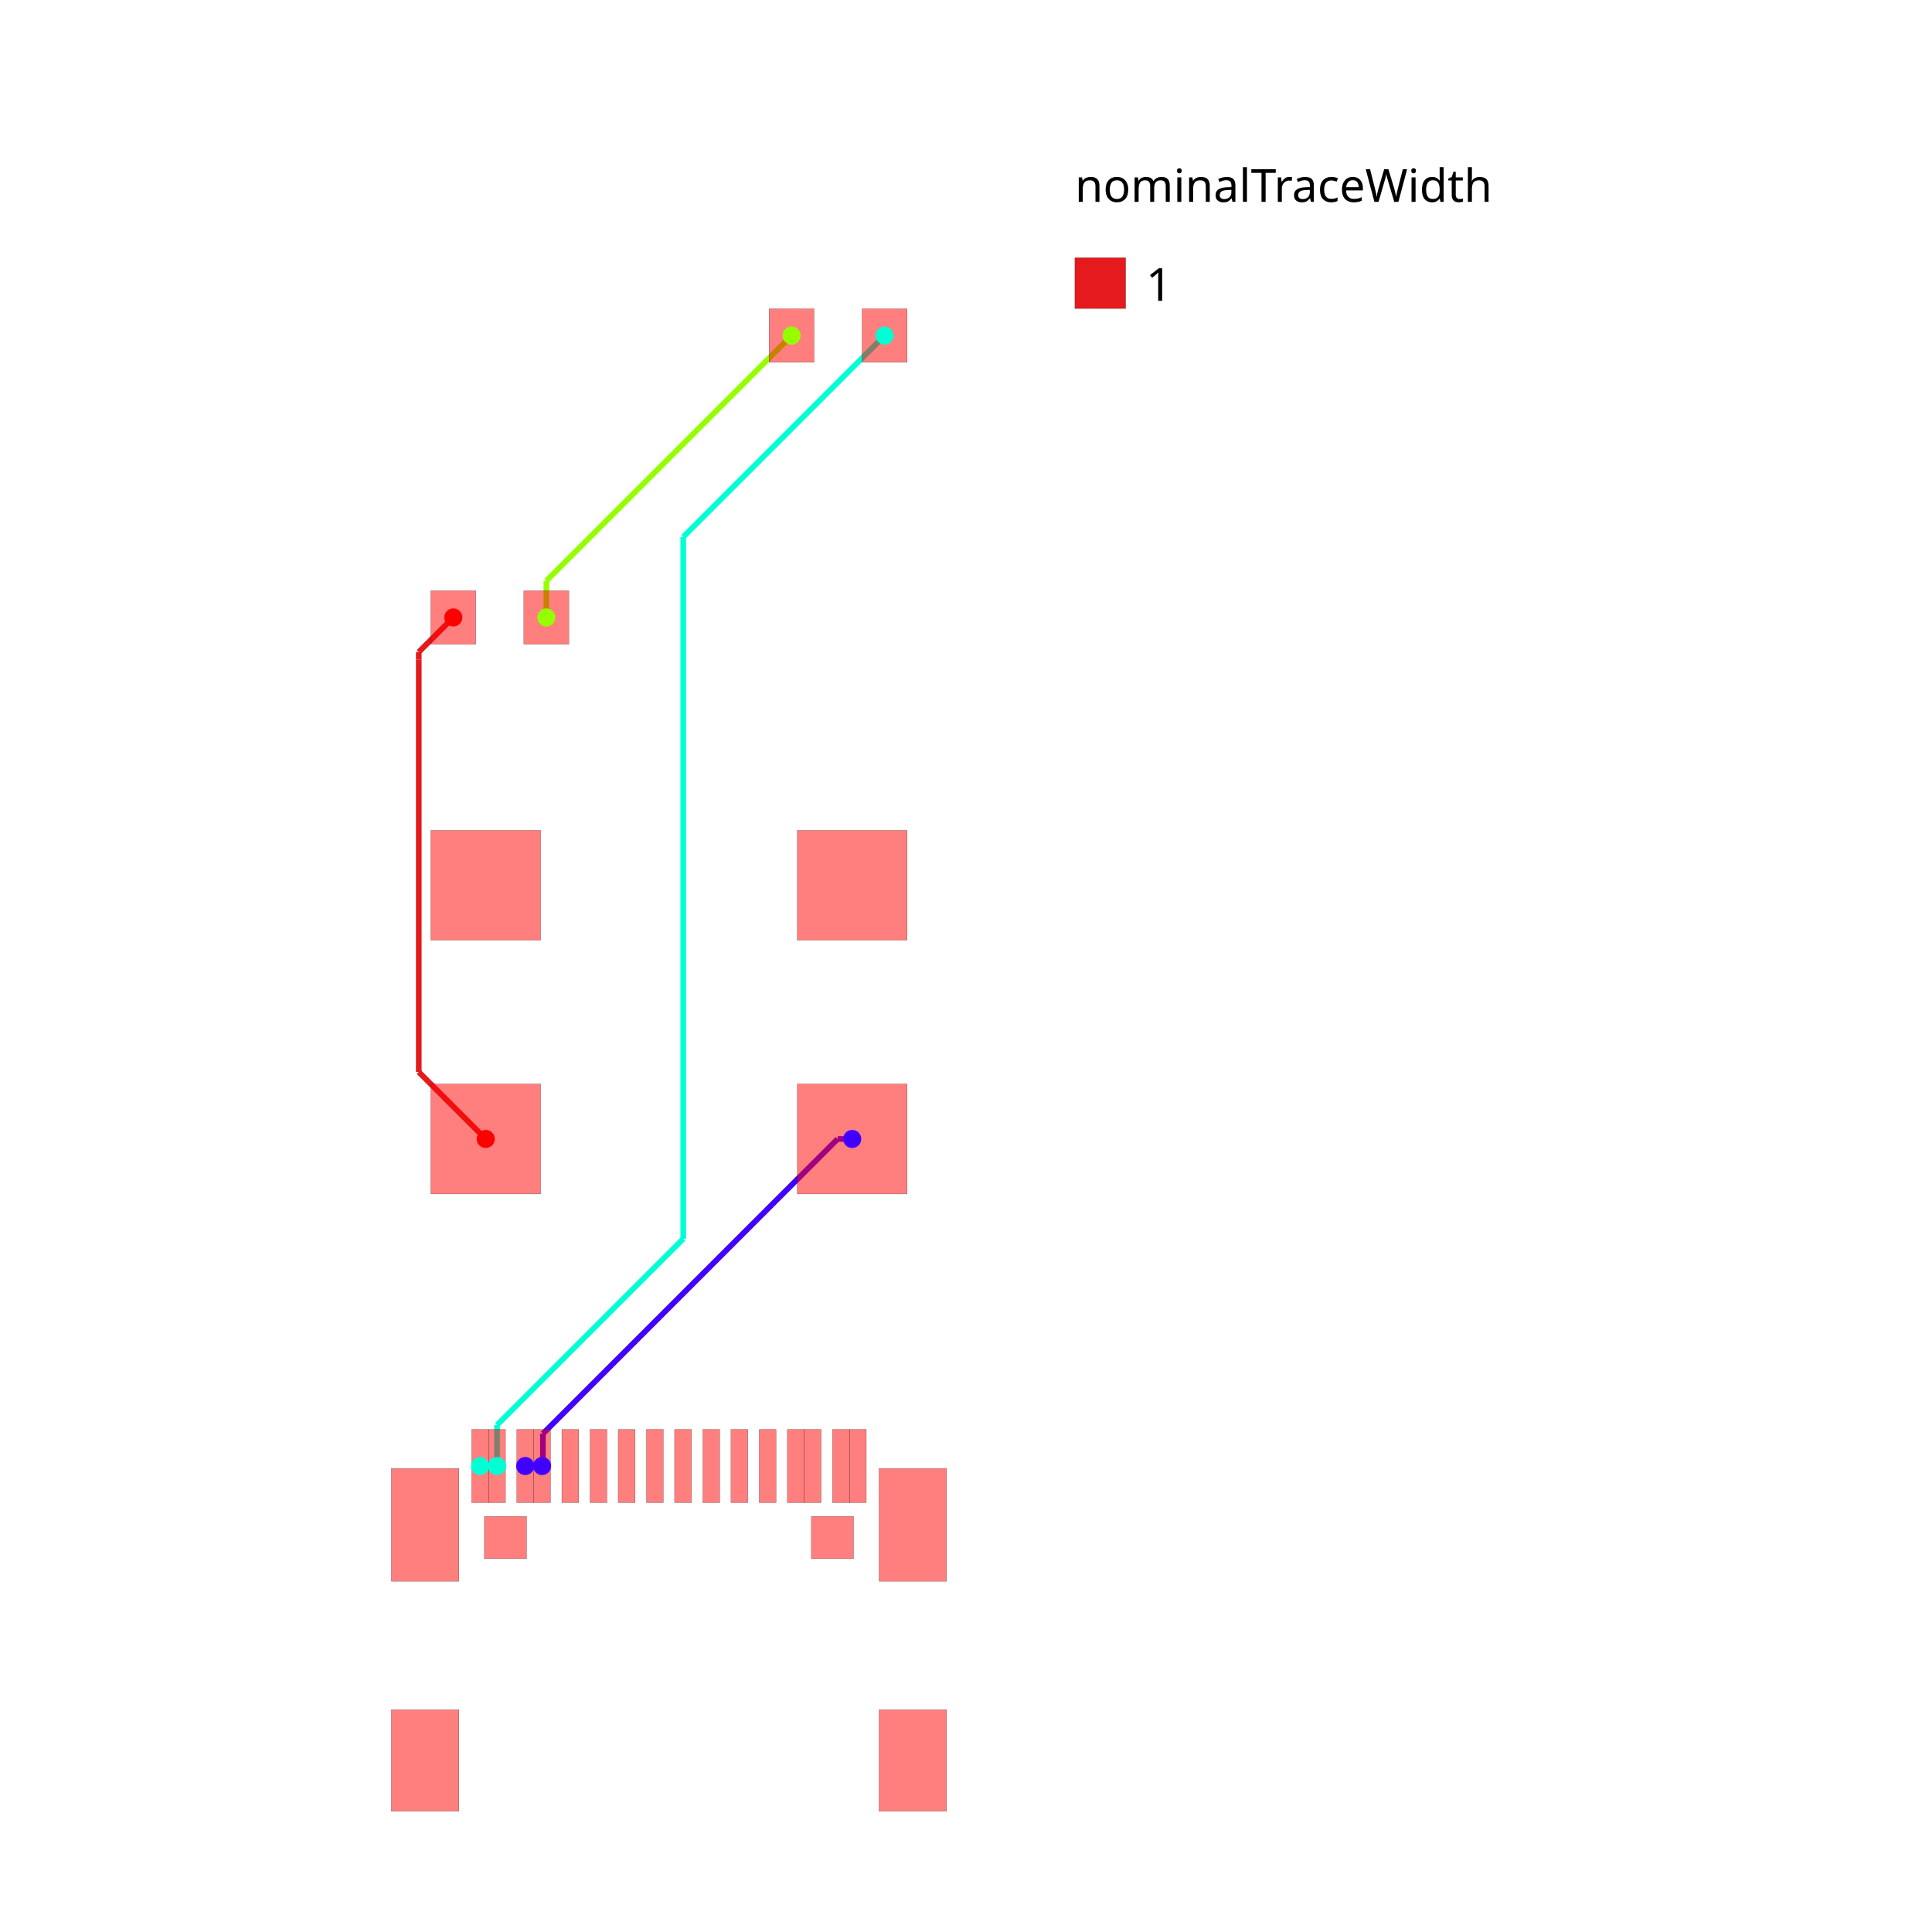
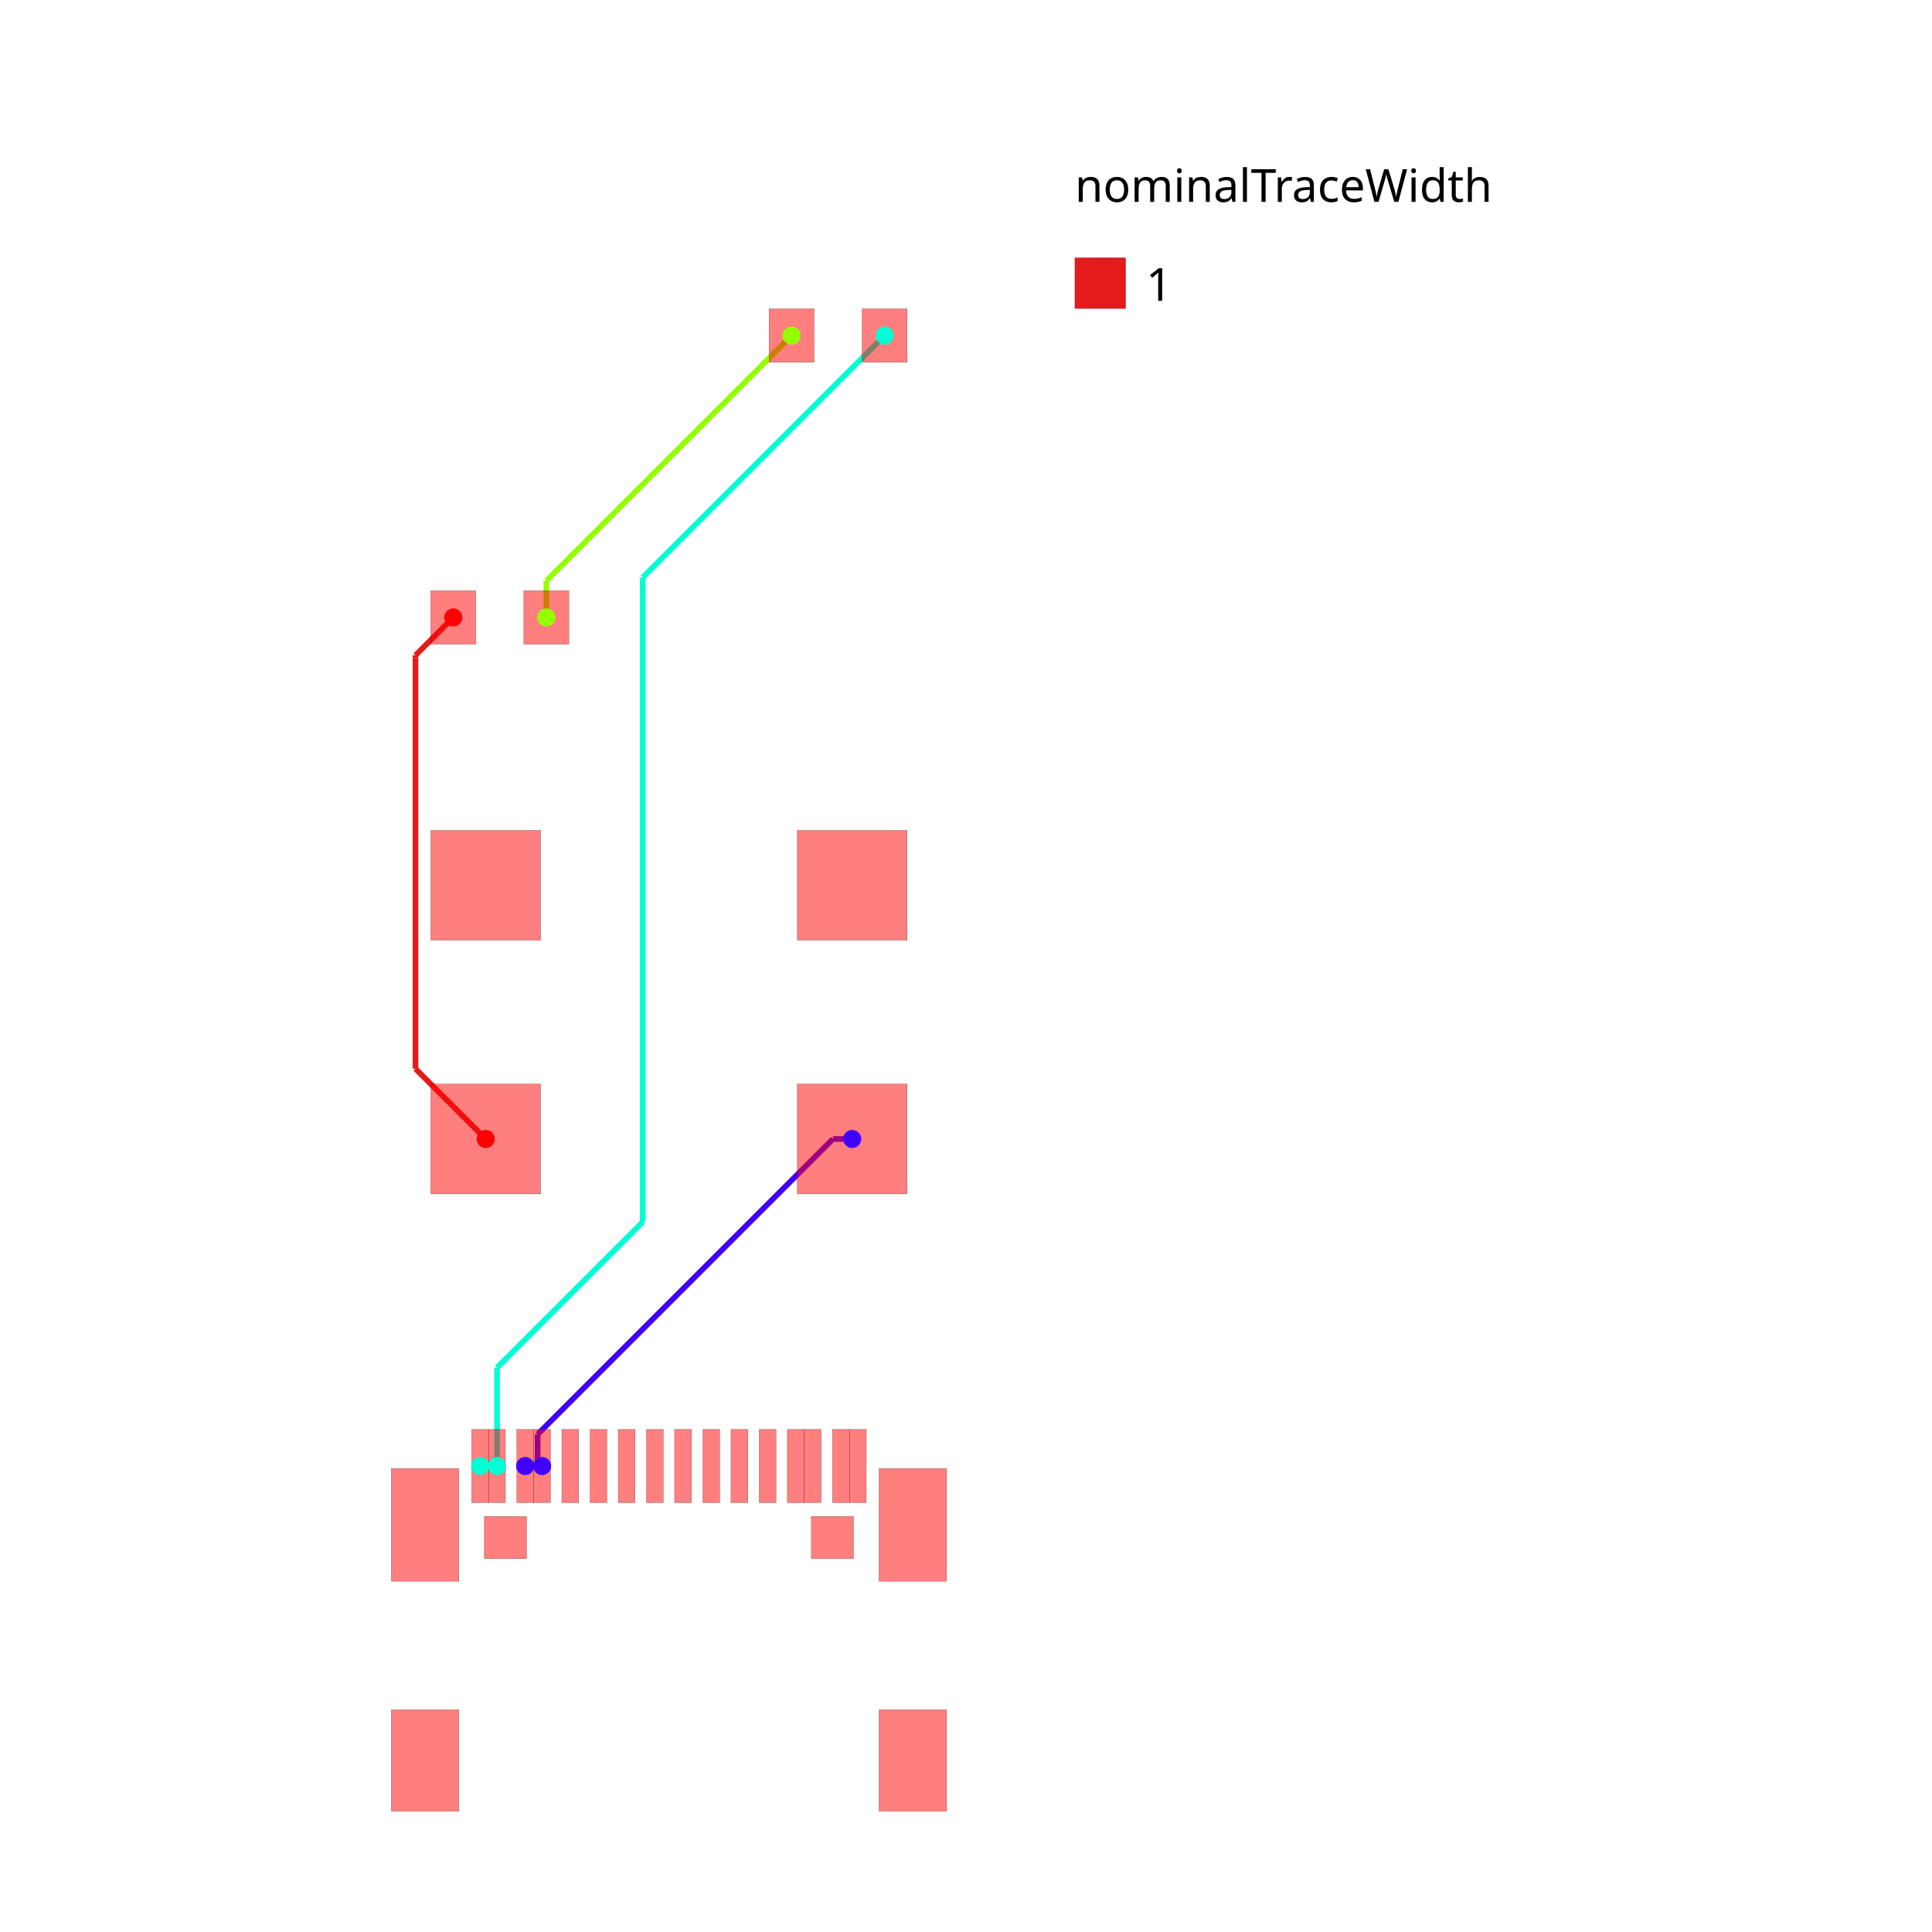
<svg xmlns="http://www.w3.org/2000/svg" width="640" height="640" viewBox="0 0 640 640">
  <rect width="100%" height="100%" fill="white" />
  <g>
-     <polyline data-points="-2.5499059999999645,-8.05091295000011 -2.249932000000058,-8.05091295000011" data-type="line" data-label="" points="173.98,485.64 179.582,485.64" fill="none" stroke="hsl(255, 100%, 50%)" stroke-width="1.868" />
+     <polyline data-points="-2.249932000000058,-8.05091295000011 -2.5499129500001105,-8.05091295000011" data-type="line" data-label="" points="179.582,485.64 173.98,485.64" fill="none" stroke="hsl(255, 100%, 50%)" stroke-width="1.868" />
  </g>
  <g>
-     <polyline data-points="3.25,-2.25 2.991668946319029,-2.25" data-type="line" data-label="" points="282.302,377.299 277.478,377.299" fill="none" stroke="hsl(255, 100%, 50%)" stroke-width="1.868" />
+     <polyline data-points="-2.5499129500001105,-8.05091295000011 -2.55,-8.051" data-type="line" data-label="" points="173.98,485.64 173.978,485.642" fill="none" stroke="hsl(255, 100%, 50%)" stroke-width="1.868" />
  </g>
  <g>
-     <polyline data-points="2.991668946319029,-2.25 -2.2361229160912703,-7.4777918624102995" data-type="line" data-label="" points="277.478,377.299 179.84,474.936" fill="none" stroke="hsl(255, 100%, 50%)" stroke-width="1.868" />
+     <polyline data-points="3.25,-2.25 2.908775874984786,-2.25" data-type="line" data-label="" points="282.302,377.299 275.929,377.299" fill="none" stroke="hsl(255, 100%, 50%)" stroke-width="1.868" />
  </g>
  <g>
-     <polyline data-points="-2.2361229160912703,-7.4777918624102995 -2.2361229160912703,-8.03712291609127" data-type="line" data-label="" points="179.84,474.936 179.84,485.383" fill="none" stroke="hsl(255, 100%, 50%)" stroke-width="1.868" />
+     <polyline data-points="2.908775874984786,-2.25 -2.329950337349987,-7.488726212334773" data-type="line" data-label="" points="275.929,377.299 178.088,475.14" fill="none" stroke="hsl(255, 100%, 50%)" stroke-width="1.868" />
  </g>
  <g>
-     <polyline data-points="-2.2361229160912703,-8.03712291609127 -2.25,-8.051" data-type="line" data-label="" points="179.84,485.383 179.581,485.642" fill="none" stroke="hsl(255, 100%, 50%)" stroke-width="1.868" />
+     <polyline data-points="-2.329950337349987,-7.488726212334773 -2.329950337349987,-7.9709559626499775" data-type="line" data-label="" points="178.088,475.14 178.088,484.147" fill="none" stroke="hsl(255, 100%, 50%)" stroke-width="1.868" />
  </g>
  <g>
-     <polyline data-points="-3.3500060000000076,-8.05091295000011 -3.0500319999999874,-8.05091295000011" data-type="line" data-label="" points="159.037,485.64 164.639,485.64" fill="none" stroke="hsl(170, 100%, 50%)" stroke-width="1.868" />
+     <polyline data-points="-2.329950337349987,-7.9709559626499775 -2.2499062999999646,-8.051" data-type="line" data-label="" points="178.088,484.147 179.583,485.642" fill="none" stroke="hsl(255, 100%, 50%)" stroke-width="1.868" />
  </g>
  <g>
-     <polyline data-points="3.825,12 0.25345896010878066,8.428458960108781" data-type="line" data-label="" points="293.041,111.158 226.337,177.862" fill="none" stroke="hsl(170, 100%, 50%)" stroke-width="1.868" />
+     <polyline data-points="-3.3500060000000076,-8.05091295000011 -3.050093349999897,-8.05091295000011" data-type="line" data-label="" points="159.037,485.64 164.638,485.64" fill="none" stroke="hsl(170, 100%, 50%)" stroke-width="1.868" />
  </g>
  <g>
-     <polyline data-points="0.25345896010878066,8.428458960108781 0.2534589601087806,-4.0202989574620585" data-type="line" data-label="" points="226.337,177.862 226.337,410.362" fill="none" stroke="hsl(170, 100%, 50%)" stroke-width="1.868" />
+     <polyline data-points="-3.050093349999897,-8.05091295000011 -3.0500063000000077,-8.051" data-type="line" data-label="" points="164.638,485.64 164.64,485.642" fill="none" stroke="hsl(170, 100%, 50%)" stroke-width="1.868" />
  </g>
  <g>
-     <polyline data-points="0.2534589601087806,-4.0202989574620585 -3.05,-7.323757917570839" data-type="line" data-label="" points="226.337,410.362 164.64,472.059" fill="none" stroke="hsl(170, 100%, 50%)" stroke-width="1.868" />
+     <polyline data-points="3.825,12 -0.4662658628304026,7.708734137169597" data-type="line" data-label="" points="293.041,111.158 212.895,191.304" fill="none" stroke="hsl(170, 100%, 50%)" stroke-width="1.868" />
  </g>
  <g>
-     <polyline data-points="-3.05,-7.323757917570839 -3.05,-8.051" data-type="line" data-label="" points="164.64,472.059 164.64,485.642" fill="none" stroke="hsl(170, 100%, 50%)" stroke-width="1.868" />
+     <polyline data-points="-0.4662658628304026,7.708734137169597 -0.4662658628304026,-3.722368905119442" data-type="line" data-label="" points="212.895,191.304 212.895,404.798" fill="none" stroke="hsl(170, 100%, 50%)" stroke-width="1.868" />
+   </g>
+   <g>
+     <polyline data-points="-0.4662658628304026,-3.722368905119442 -3.0500063000000077,-6.306109342289047" data-type="line" data-label="" points="212.895,404.798 164.64,453.053" fill="none" stroke="hsl(170, 100%, 50%)" stroke-width="1.868" />
+   </g>
+   <g>
+     <polyline data-points="-3.0500063000000077,-6.306109342289047 -3.0500063000000077,-8.051" data-type="line" data-label="" points="164.64,453.053 164.64,485.642" fill="none" stroke="hsl(170, 100%, 50%)" stroke-width="1.868" />
  </g>
  <g>
    <polyline data-points="-2.175,7 -2.175,7.65" data-type="line" data-label="" points="180.982,204.541 180.982,192.401" fill="none" stroke="hsl(85, 100%, 50%)" stroke-width="1.868" />
  </g>
  <g>
    <polyline data-points="-2.175,7.65 2.175,12" data-type="line" data-label="" points="180.982,192.401 262.225,111.158" fill="none" stroke="hsl(85, 100%, 50%)" stroke-width="1.868" />
  </g>
  <g>
-     <polyline data-points="-3.25,-2.25 -4.437646955291824,-1.0623530447081757" data-type="line" data-label="" points="160.905,377.299 138.723,355.118" fill="none" stroke="#e41a1c" stroke-width="1.868" />
+     <polyline data-points="-3.25,-2.25 -4.496018546565447,-1.0039814534345526" data-type="line" data-label="" points="160.905,377.299 137.633,354.028" fill="none" stroke="#e41a1c" stroke-width="1.868" />
  </g>
  <g>
-     <polyline data-points="-4.437646955291824,-1.0623530447081757 -4.437646955291824,6.254267635200344" data-type="line" data-label="" points="138.723,355.118 138.723,218.468" fill="none" stroke="#e41a1c" stroke-width="1.868" />
+     <polyline data-points="-4.496018546565447,-1.0039814534345526 -4.496018546565447,6.2782520677214455" data-type="line" data-label="" points="137.633,354.028 137.633,218.02" fill="none" stroke="#e41a1c" stroke-width="1.868" />
  </g>
  <g>
-     <polyline data-points="-4.437646955291824,6.254267635200344 -4.437646955291824,6.387353044708176" data-type="line" data-label="" points="138.723,218.468 138.723,215.983" fill="none" stroke="#e41a1c" stroke-width="1.868" />
+     <polyline data-points="-4.496018546565447,6.2782520677214455 -4.496018546565447,6.328981453434553" data-type="line" data-label="" points="137.633,218.02 137.633,217.073" fill="none" stroke="#e41a1c" stroke-width="1.868" />
  </g>
  <g>
-     <polyline data-points="-4.437646955291824,6.387353044708176 -3.825,7" data-type="line" data-label="" points="138.723,215.983 150.166,204.541" fill="none" stroke="#e41a1c" stroke-width="1.868" />
+     <polyline data-points="-4.496018546565447,6.328981453434553 -3.825,7" data-type="line" data-label="" points="137.633,217.073 150.166,204.541" fill="none" stroke="#e41a1c" stroke-width="1.868" />
  </g>
  <g>
    <rect data-type="rect" data-label="top" data-x="-1.7500600000000759" data-y="-8.05091295000011" x="186.117" y="473.5" width="5.603" height="24.279" fill="rgba(255,0,0,0.5)" stroke="black" stroke-width="0.054" />
  </g>
  <g>
    <rect data-type="rect" data-label="top" data-x="-1.2499339999999393" data-y="-8.05091295000011" x="195.458" y="473.5" width="5.603" height="24.279" fill="rgba(255,0,0,0.5)" stroke="black" stroke-width="0.054" />
  </g>
  <g>
    <rect data-type="rect" data-label="top" data-x="-0.7500619999999572" data-y="-8.05091295000011" x="204.793" y="473.5" width="5.603" height="24.279" fill="rgba(255,0,0,0.5)" stroke="black" stroke-width="0.054" />
  </g>
  <g>
    <rect data-type="rect" data-label="top" data-x="-0.2499359999999342" data-y="-8.05091295000011" x="214.134" y="473.5" width="5.603" height="24.279" fill="rgba(255,0,0,0.5)" stroke="black" stroke-width="0.054" />
  </g>
  <g>
    <rect data-type="rect" data-label="top" data-x="0.2499359999999342" data-y="-8.05091295000011" x="223.47" y="473.5" width="5.603" height="24.279" fill="rgba(255,0,0,0.5)" stroke="black" stroke-width="0.054" />
  </g>
  <g>
    <rect data-type="rect" data-label="top" data-x="0.7500619999999572" data-y="-8.05091295000011" x="232.811" y="473.5" width="5.603" height="24.279" fill="rgba(255,0,0,0.5)" stroke="black" stroke-width="0.054" />
  </g>
  <g>
    <rect data-type="rect" data-label="top" data-x="1.2496799999998984" data-y="-8.05091295000011" x="242.142" y="473.5" width="5.603" height="24.279" fill="rgba(255,0,0,0.5)" stroke="black" stroke-width="0.054" />
  </g>
  <g>
    <rect data-type="rect" data-label="top" data-x="1.7500600000000759" data-y="-8.05091295000011" x="251.487" y="473.5" width="5.603" height="24.279" fill="rgba(255,0,0,0.5)" stroke="black" stroke-width="0.054" />
  </g>
  <g>
    <rect data-type="rect" data-label="top source_net_0" data-x="-3.3500060000000076" data-y="-8.05091295000011" x="156.235" y="473.5" width="5.603" height="24.279" fill="rgba(255,0,0,0.5)" stroke="black" stroke-width="0.054" />
  </g>
  <g>
    <rect data-type="rect" data-label="top source_net_0" data-x="-3.0500319999999874" data-y="-8.05091295000011" x="161.838" y="473.5" width="5.603" height="24.279" fill="rgba(255,0,0,0.5)" stroke="black" stroke-width="0.054" />
  </g>
  <g>
    <rect data-type="rect" data-label="top source_net_1" data-x="-2.5499059999999645" data-y="-8.05091295000011" x="171.179" y="473.5" width="5.603" height="24.279" fill="rgba(255,0,0,0.5)" stroke="black" stroke-width="0.054" />
  </g>
  <g>
    <rect data-type="rect" data-label="top source_net_1" data-x="-2.249932000000058" data-y="-8.05091295000011" x="176.781" y="473.5" width="5.603" height="24.279" fill="rgba(255,0,0,0.5)" stroke="black" stroke-width="0.054" />
  </g>
  <g>
    <rect data-type="rect" data-label="top source_net_1" data-x="2.249932000000058" data-y="-8.05091295000011" x="260.823" y="473.5" width="5.603" height="24.279" fill="rgba(255,0,0,0.5)" stroke="black" stroke-width="0.054" />
  </g>
  <g>
    <rect data-type="rect" data-label="top source_net_1" data-x="2.5501600000000053" data-y="-8.05091295000011" x="266.43" y="473.5" width="5.603" height="24.279" fill="rgba(255,0,0,0.5)" stroke="black" stroke-width="0.054" />
  </g>
  <g>
    <rect data-type="rect" data-label="top source_net_0" data-x="3.050032000000101" data-y="-8.05091295000011" x="275.766" y="473.5" width="5.603" height="24.279" fill="rgba(255,0,0,0.5)" stroke="black" stroke-width="0.054" />
  </g>
  <g>
    <rect data-type="rect" data-label="top source_net_0" data-x="3.3500060000000076" data-y="-8.05091295000011" x="281.369" y="473.5" width="5.603" height="24.279" fill="rgba(255,0,0,0.5)" stroke="black" stroke-width="0.054" />
  </g>
  <g>
    <rect data-type="rect" data-label="top source_trace_6" data-x="2.175" data-y="12" x="254.754" y="102.286" width="14.941" height="17.743" fill="rgba(255,0,0,0.5)" stroke="black" stroke-width="0.054" />
  </g>
  <g>
    <rect data-type="rect" data-label="top source_net_0" data-x="3.825" data-y="12" x="285.571" y="102.286" width="14.941" height="17.743" fill="rgba(255,0,0,0.5)" stroke="black" stroke-width="0.054" />
  </g>
  <g>
    <rect data-type="rect" data-label="top source_trace_4" data-x="-3.825" data-y="7" x="142.695" y="195.669" width="14.941" height="17.743" fill="rgba(255,0,0,0.5)" stroke="black" stroke-width="0.054" />
  </g>
  <g>
    <rect data-type="rect" data-label="top source_trace_6" data-x="-2.175" data-y="7" x="173.511" y="195.669" width="14.941" height="17.743" fill="rgba(255,0,0,0.5)" stroke="black" stroke-width="0.054" />
  </g>
  <g>
    <rect data-type="rect" data-label="top inner1 inner2 bottom" data-x="4.32511199999999" data-y="-13.274086349999948" x="291.176" y="566.382" width="22.412" height="33.618" fill="rgba(255,0,0,0.5)" stroke="black" stroke-width="0.054" />
  </g>
  <g>
    <rect data-type="rect" data-label="top inner1 inner2 bottom" data-x="4.32511199999999" data-y="-9.094262350000122" x="291.176" y="486.45" width="22.412" height="37.353" fill="rgba(255,0,0,0.5)" stroke="black" stroke-width="0.054" />
  </g>
  <g>
    <rect data-type="rect" data-label="top inner1 inner2 bottom" data-x="-4.32511199999999" data-y="-9.094262350000122" x="129.619" y="486.45" width="22.412" height="37.353" fill="rgba(255,0,0,0.5)" stroke="black" stroke-width="0.054" />
  </g>
  <g>
    <rect data-type="rect" data-label="top inner1 inner2 bottom" data-x="-4.32511199999999" data-y="-13.274086349999948" x="129.619" y="566.382" width="22.412" height="33.618" fill="rgba(255,0,0,0.5)" stroke="black" stroke-width="0.054" />
  </g>
  <g>
    <rect data-type="rect" data-label="top source_trace_4 inner1 source_trace_4 inner2 source_trace_4 bottom source_trace_4" data-x="-3.25" data-y="-2.25" x="142.695" y="359.089" width="36.419" height="36.419" fill="rgba(255,0,0,0.5)" stroke="black" stroke-width="0.054" />
  </g>
  <g>
    <rect data-type="rect" data-label="top source_net_1 inner1 source_net_1 inner2 source_net_1 bottom source_net_1" data-x="3.25" data-y="-2.25" x="264.093" y="359.089" width="36.419" height="36.419" fill="rgba(255,0,0,0.5)" stroke="black" stroke-width="0.054" />
  </g>
  <g>
    <rect data-type="rect" data-label="top inner1 inner2 bottom" data-x="3.25" data-y="2.25" x="264.093" y="275.045" width="36.419" height="36.419" fill="rgba(255,0,0,0.5)" stroke="black" stroke-width="0.054" />
  </g>
  <g>
    <rect data-type="rect" data-label="top inner1 inner2 bottom" data-x="-3.25" data-y="2.25" x="142.695" y="275.045" width="36.419" height="36.419" fill="rgba(255,0,0,0.5)" stroke="black" stroke-width="0.054" />
  </g>
  <g>
    <rect data-type="rect" data-label="top inner1 inner2 bottom" data-x="-2.8999180000000706" data-y="-9.319388950000075" x="160.439" y="502.327" width="14.008" height="14.008" fill="rgba(255,0,0,0.5)" stroke="black" stroke-width="0.054" />
  </g>
  <g>
    <rect data-type="rect" data-label="top inner1 inner2 bottom" data-x="2.8999180000000706" data-y="-9.319388950000075" x="268.76" y="502.327" width="14.008" height="14.008" fill="rgba(255,0,0,0.5)" stroke="black" stroke-width="0.054" />
  </g>
  <g>
    <rect data-type="rect" data-label="" data-x="7.65" data-y="12.930000000000001" x="356.075" y="85.384" width="16.809" height="16.809" fill="#e41a1c" stroke="black" stroke-width="0.054" />
  </g>
  <text data-type="text" data-label="nominalTraceWidth" data-x="7.2" data-y="15" x="356.075" y="55.128" fill="black" font-size="15.128" font-family="sans-serif" text-anchor="start" dominant-baseline="text-before-edge">nominalTraceWidth</text>
  <text data-type="text" data-label="1" data-x="8.46" data-y="12.930000000000001" x="379.607" y="93.789" fill="black" font-size="15.128" font-family="sans-serif" text-anchor="start" dominant-baseline="central">1</text>
  <g>
    <circle data-type="point" data-label="source_trace_4 source_trace_4 top" data-x="-3.25" data-y="-2.25" cx="160.905" cy="377.299" r="3" fill="hsl(0, 100%, 50%)" />
  </g>
  <g>
    <circle data-type="point" data-label="source_trace_4 source_trace_4 top" data-x="-3.825" data-y="7" cx="150.166" cy="204.541" r="3" fill="hsl(0, 100%, 50%)" />
  </g>
  <g>
    <circle data-type="point" data-label="source_trace_6 source_trace_6 top" data-x="-2.175" data-y="7" cx="180.982" cy="204.541" r="3" fill="hsl(85, 100%, 50%)" />
  </g>
  <g>
    <circle data-type="point" data-label="source_trace_6 source_trace_6 top" data-x="2.175" data-y="12" cx="262.225" cy="111.158" r="3" fill="hsl(85, 100%, 50%)" />
  </g>
  <g>
    <circle data-type="point" data-label="source_net_0 source_net_0 top" data-x="-3.3500060000000076" data-y="-8.05091295000011" cx="159.037" cy="485.64" r="3" fill="hsl(170, 100%, 50%)" />
  </g>
  <g>
    <circle data-type="point" data-label="source_net_0 source_net_0 top" data-x="-3.0500319999999874" data-y="-8.05091295000011" cx="164.639" cy="485.64" r="3" fill="hsl(170, 100%, 50%)" />
  </g>
  <g>
    <circle data-type="point" data-label="source_net_0 source_net_0 top" data-x="3.825" data-y="12" cx="293.041" cy="111.158" r="3" fill="hsl(170, 100%, 50%)" />
  </g>
  <g>
    <circle data-type="point" data-label="source_net_1 source_net_1 top" data-x="-2.5499059999999645" data-y="-8.05091295000011" cx="173.98" cy="485.64" r="3" fill="hsl(255, 100%, 50%)" />
  </g>
  <g>
    <circle data-type="point" data-label="source_net_1 source_net_1 top" data-x="-2.249932000000058" data-y="-8.05091295000011" cx="179.582" cy="485.64" r="3" fill="hsl(255, 100%, 50%)" />
  </g>
  <g>
    <circle data-type="point" data-label="source_net_1 source_net_1 top" data-x="3.25" data-y="-2.25" cx="282.302" cy="377.299" r="3" fill="hsl(255, 100%, 50%)" />
  </g>
  <g id="crosshair" style="display: none">
    <line id="crosshair-h" y1="0" y2="640" stroke="#666" stroke-width="0.5" />
    <line id="crosshair-v" x1="0" x2="640" stroke="#666" stroke-width="0.5" />
    <text id="coordinates" font-family="monospace" font-size="12" fill="#666" />
  </g>
</svg>
